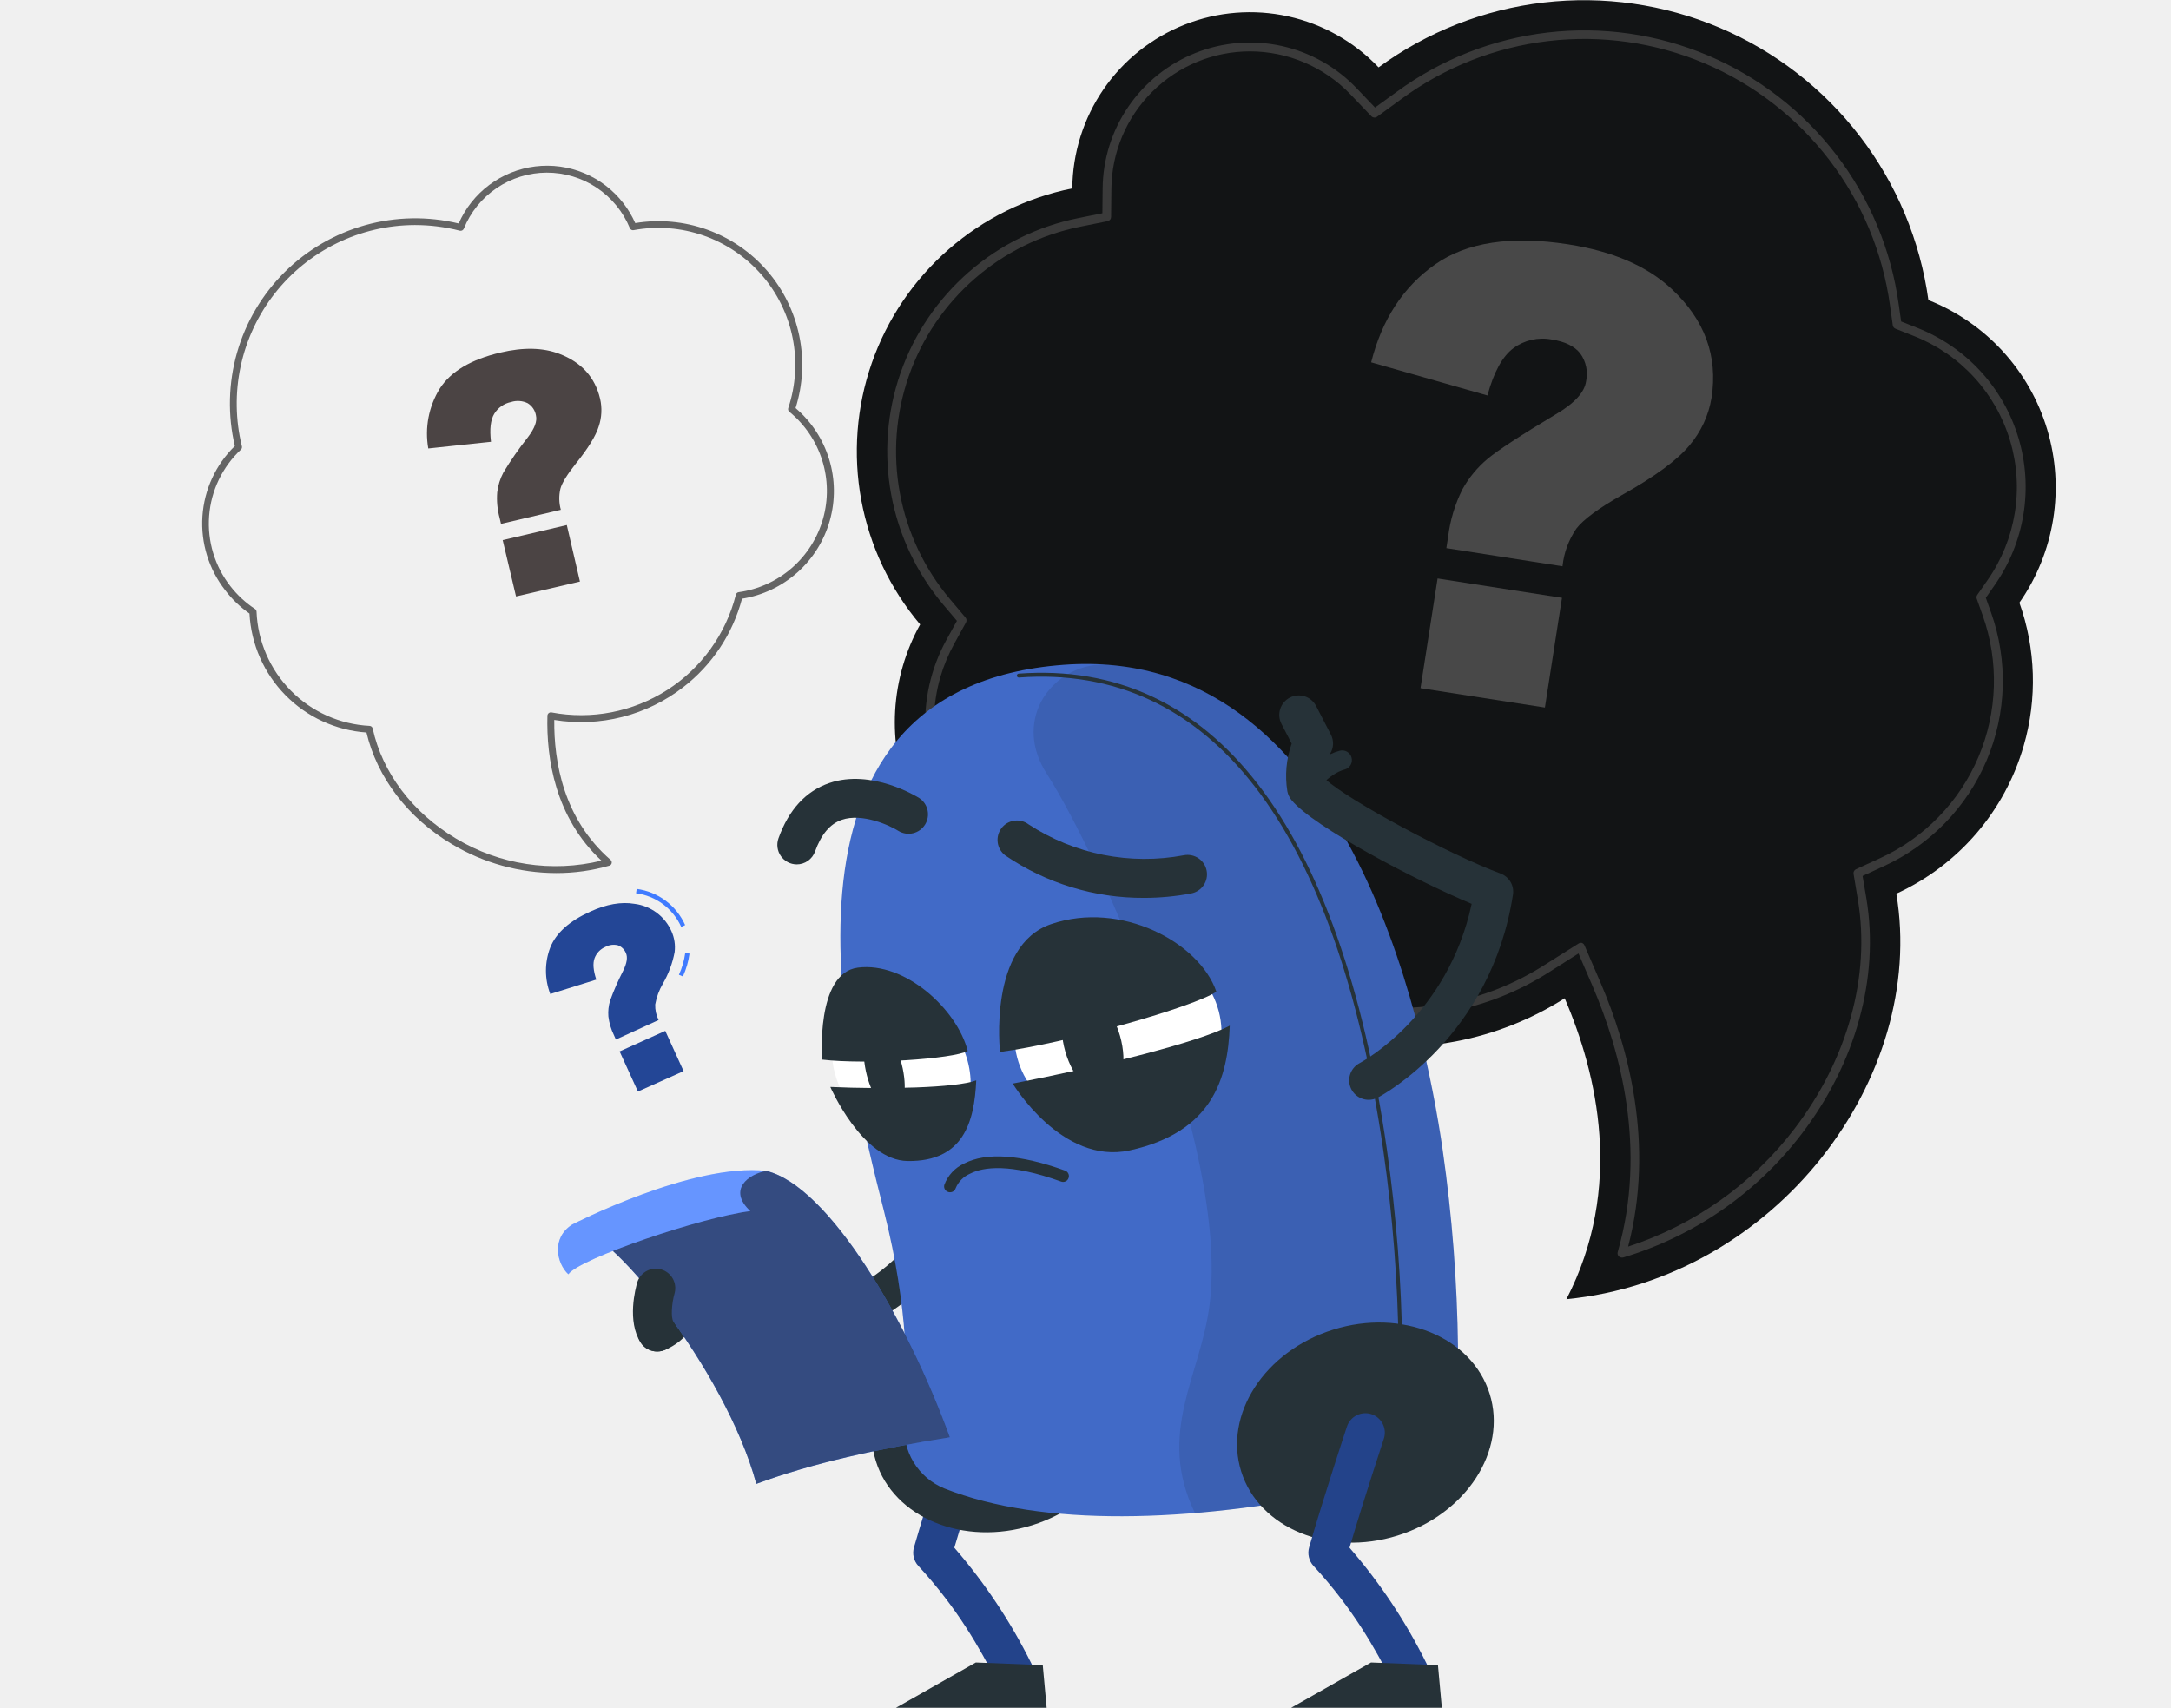
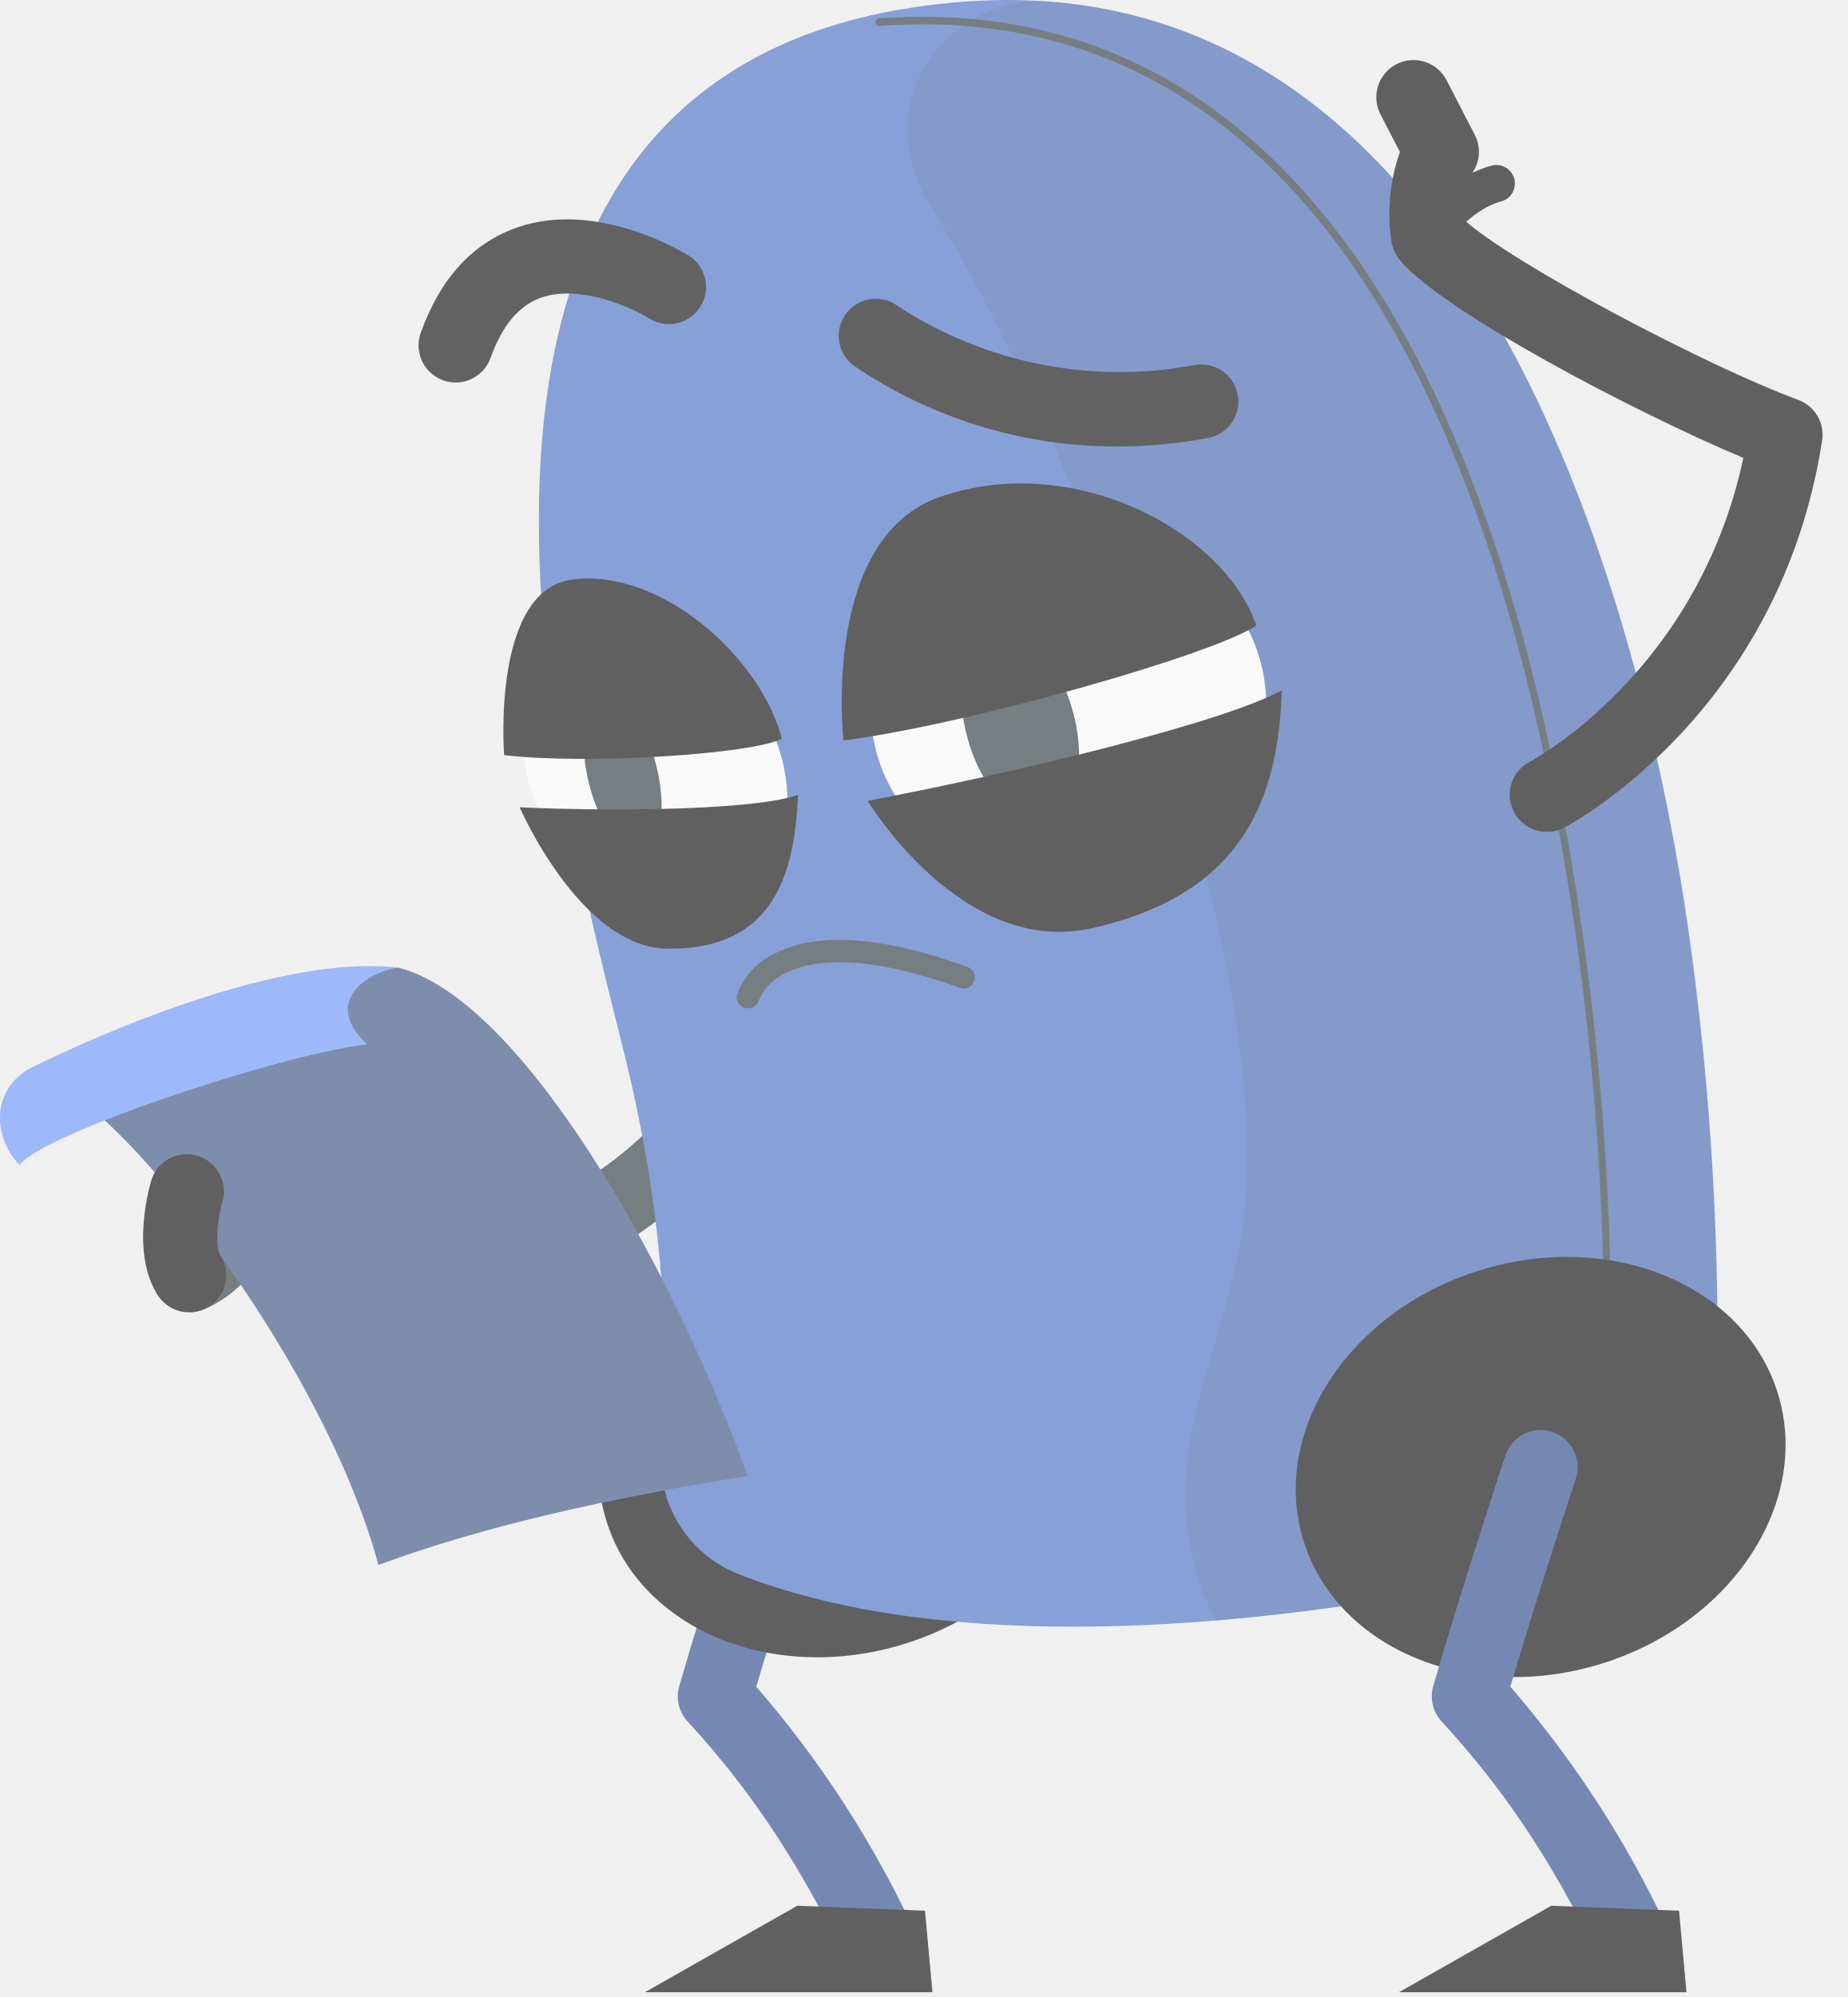
- <svg xmlns="http://www.w3.org/2000/svg" width="361" height="284" viewBox="0 0 361 284" fill="none">
-   <g clip-path="url(#clip0_3056_6780)">
-     <path d="M336.509 124.002C338.767 116.198 338.515 107.88 335.788 100.227C338.684 96.082 340.603 91.335 341.403 86.343C342.203 81.351 341.862 76.243 340.406 71.401C338.951 66.559 336.418 62.11 332.998 58.386C329.578 54.663 325.359 51.762 320.658 49.901C319.284 39.991 315.361 30.608 309.274 22.669C303.186 14.729 295.143 8.505 285.93 4.606C276.717 0.706 266.649 -0.736 256.712 0.42C246.775 1.577 237.307 5.292 229.236 11.204C225.179 6.943 219.943 3.992 214.198 2.726C208.452 1.461 202.46 1.94 196.989 4.101C191.518 6.263 186.817 10.009 183.488 14.86C180.159 19.71 178.355 25.444 178.305 31.327C170.703 32.852 163.63 36.332 157.783 41.424C151.936 46.516 147.517 53.045 144.963 60.365C142.408 67.686 141.806 75.546 143.216 83.171C144.626 90.795 147.999 97.92 153.002 103.843C150.555 108.256 149.134 113.164 148.845 118.201C148.556 123.239 149.407 128.277 151.333 132.941C153.26 137.604 156.213 141.773 159.974 145.138C163.734 148.503 168.205 150.976 173.053 152.375C178.713 154.015 184.705 154.129 190.424 152.707C198.173 163.386 209.705 170.708 222.667 173.18C235.629 175.651 249.045 173.086 260.181 166.007C265.606 178.608 270.059 197.513 260.469 216.051C295.304 212.636 320.456 179.228 315.327 148.614C320.422 146.28 324.952 142.872 328.608 138.624C332.264 134.376 334.959 129.388 336.509 124.002Z" fill="#121415" />
-     <path d="M269.691 209.135C269.597 209.135 269.503 209.117 269.415 209.081C269.327 209.045 269.247 208.992 269.18 208.926C269.087 208.833 269.022 208.717 268.99 208.59C268.958 208.463 268.962 208.33 269 208.205C273.906 191.115 269.432 174.731 264.821 163.996L262.479 158.557L257.479 161.734C247.432 168.123 235.326 170.44 223.629 168.212C211.933 165.985 201.526 159.38 194.531 149.745L192.528 146.986L189.228 147.807C183.837 149.149 178.171 148.886 172.927 147.05C167.683 145.214 163.09 141.886 159.713 137.475C156.335 133.063 154.321 127.761 153.917 122.22C153.513 116.678 154.738 111.14 157.44 106.286L159.119 103.245L156.878 100.594C152.439 95.342 149.446 89.023 148.193 82.261C146.94 75.499 147.472 68.528 149.736 62.034C151.999 55.54 155.916 49.749 161.101 45.231C166.285 40.712 172.558 37.624 179.3 36.269L183.306 35.462L183.349 31.384C183.386 26.503 184.88 21.745 187.64 17.719C190.399 13.693 194.299 10.584 198.838 8.789C203.377 6.994 208.349 6.597 213.115 7.647C217.882 8.697 222.226 11.147 225.591 14.683L228.646 17.882L232.248 15.274C239.614 9.871 248.256 6.473 257.328 5.413C266.401 4.352 275.594 5.666 284.007 9.224C292.42 12.782 299.765 18.464 305.323 25.713C310.882 32.962 314.463 41.53 315.716 50.578L316.127 53.46L318.857 54.541C322.85 56.121 326.433 58.586 329.338 61.749C332.242 64.912 334.392 68.692 335.627 72.805C336.862 76.919 337.149 81.258 336.467 85.498C335.785 89.738 334.151 93.768 331.689 97.287L330.205 99.412L331.077 101.862C333.915 109.853 333.656 118.618 330.351 126.428C327.046 134.238 320.935 140.526 313.223 144.053L309.714 145.667L310.356 149.471C312.517 162.534 308.605 176.799 299.548 188.615C292.07 198.412 281.685 205.592 269.879 209.127C269.817 209.139 269.754 209.141 269.691 209.135ZM262.811 156.791C262.88 156.781 262.951 156.781 263.02 156.791C263.119 156.822 263.21 156.875 263.287 156.944C263.364 157.014 263.426 157.099 263.466 157.195L266.14 163.405C270.736 174.09 275.182 190.272 270.729 207.305C281.737 203.725 291.394 196.88 298.417 187.679C307.221 176.151 311.054 162.318 308.936 149.651L308.216 145.329C308.188 145.173 308.213 145.012 308.285 144.871C308.358 144.73 308.476 144.618 308.619 144.55L312.625 142.713C319.995 139.335 325.834 133.32 328.993 125.854C332.151 118.387 332.401 110.008 329.693 102.366L328.699 99.571C328.661 99.462 328.65 99.346 328.666 99.231C328.682 99.117 328.726 99.009 328.793 98.915L330.486 96.48C332.824 93.141 334.376 89.315 335.024 85.29C335.673 81.265 335.401 77.146 334.229 73.241C333.057 69.336 331.016 65.748 328.259 62.745C325.502 59.742 322.1 57.402 318.31 55.902L315.183 54.663C315.065 54.616 314.961 54.538 314.883 54.438C314.804 54.339 314.754 54.22 314.736 54.094L314.268 50.772C313.053 41.968 309.572 33.629 304.166 26.575C298.759 19.52 291.613 13.991 283.427 10.529C275.24 7.067 266.295 5.791 257.467 6.826C248.64 7.861 240.232 11.172 233.069 16.434L228.984 19.41C228.844 19.513 228.671 19.562 228.497 19.547C228.324 19.532 228.162 19.456 228.04 19.331L224.546 15.678C222.388 13.427 219.798 11.635 216.93 10.409C214.063 9.184 210.978 8.549 207.86 8.545C201.781 8.545 195.948 10.945 191.63 15.224C187.313 19.502 184.859 25.313 184.804 31.391L184.754 36.06C184.757 36.229 184.701 36.393 184.596 36.525C184.491 36.656 184.343 36.747 184.177 36.781L179.602 37.703C173.109 39.009 167.067 41.984 162.073 46.336C157.08 50.688 153.306 56.265 151.124 62.519C148.943 68.773 148.428 75.488 149.632 82.002C150.835 88.515 153.715 94.603 157.988 99.664L160.546 102.698C160.64 102.809 160.698 102.947 160.712 103.092C160.726 103.238 160.696 103.384 160.625 103.512L158.708 106.984C157.718 108.767 156.93 110.654 156.359 112.611C155.041 117.179 154.949 122.013 156.091 126.628C157.234 131.243 159.571 135.476 162.868 138.901C166.164 142.326 170.305 144.823 174.873 146.141C179.44 147.459 184.275 147.552 188.889 146.409L192.665 145.473C192.804 145.438 192.95 145.445 193.085 145.494C193.219 145.543 193.337 145.631 193.421 145.746L195.705 148.895C202.478 158.249 212.567 164.663 223.912 166.826C235.256 168.989 246.998 166.737 256.737 160.531L262.451 156.928C262.556 156.851 262.681 156.803 262.811 156.791Z" fill="#3A3A3A" />
-     <path d="M259.817 94.172L240.508 91.153L240.803 89.222C241.141 86.497 241.94 83.848 243.166 81.391C244.242 79.445 245.668 77.716 247.374 76.29C249.108 74.849 252.883 72.385 258.7 68.897C261.791 67.082 263.484 65.252 263.743 63.386C263.914 62.593 263.916 61.773 263.748 60.98C263.58 60.187 263.247 59.438 262.771 58.782C261.834 57.579 260.242 56.8 258.008 56.455C256.908 56.246 255.776 56.266 254.684 56.514C253.592 56.762 252.563 57.232 251.661 57.896C249.835 59.245 248.394 61.868 247.338 65.763L228 60.252C229.806 53.109 233.351 47.684 238.634 43.976C243.918 40.268 251.3 39.154 260.782 40.633C268.169 41.781 273.892 44.25 277.951 48.039C283.465 53.169 285.682 59.207 284.601 66.152C284.117 69.08 282.844 71.82 280.919 74.078C278.912 76.508 275.148 79.27 269.63 82.363C265.787 84.549 263.289 86.391 262.136 87.889C260.848 89.755 260.05 91.916 259.817 94.172ZM239.045 96.197L259.73 99.417L256.891 117.66L236.206 114.439L239.045 96.197Z" fill="#484848" />
-     <path d="M92.467 145.185C86.377 145.174 80.403 143.519 75.175 140.393C67.863 136.071 62.697 129.284 60.939 121.812C55.84 121.457 51.048 119.249 47.465 115.605C43.881 111.961 41.755 107.131 41.486 102.028C39.951 100.963 38.594 99.662 37.465 98.173C34.724 94.68 33.37 90.297 33.662 85.866C33.955 81.436 35.874 77.269 39.05 74.167C37.845 69.044 37.972 63.697 39.419 58.637C40.867 53.577 43.586 48.972 47.318 45.262C51.051 41.551 55.671 38.859 60.739 37.441C65.808 36.023 71.155 35.927 76.271 37.163C77.387 34.613 79.147 32.398 81.379 30.735C83.61 29.072 86.236 28.019 88.998 27.678C91.76 27.337 94.563 27.721 97.132 28.791C99.701 29.861 101.947 31.582 103.649 33.783C104.439 34.805 105.104 35.918 105.63 37.098C109.659 36.436 113.789 36.817 117.628 38.205C121.467 39.593 124.887 41.942 127.56 45.027C130.234 48.112 132.072 51.831 132.899 55.829C133.727 59.826 133.517 63.969 132.288 67.862C134.926 70.109 136.864 73.065 137.874 76.379C138.884 79.694 138.922 83.228 137.985 86.564C137.048 89.9 135.175 92.897 132.587 95.201C129.999 97.505 126.805 99.019 123.383 99.564C121.839 105.404 118.41 110.571 113.628 114.262C110.618 116.598 107.158 118.289 103.465 119.229C99.772 120.169 95.925 120.337 92.165 119.723C92.093 126.719 93.714 136.207 101.531 142.994C101.606 143.062 101.663 143.148 101.694 143.244C101.726 143.34 101.732 143.443 101.711 143.542C101.689 143.641 101.641 143.733 101.571 143.806C101.501 143.88 101.413 143.933 101.315 143.96C98.438 144.783 95.459 145.195 92.467 145.185ZM68.972 37.422C64.476 37.436 60.041 38.47 56.003 40.447C51.965 42.425 48.428 45.293 45.66 48.836C42.892 52.379 40.964 56.505 40.023 60.901C39.081 65.298 39.15 69.851 40.225 74.217C40.25 74.315 40.247 74.417 40.218 74.514C40.189 74.61 40.134 74.697 40.059 74.765C36.983 77.652 35.098 81.586 34.777 85.793C34.455 90 35.72 94.175 38.323 97.496C39.467 98.966 40.845 100.239 42.401 101.264C42.476 101.313 42.539 101.379 42.584 101.456C42.629 101.534 42.655 101.621 42.66 101.711C42.855 106.653 44.893 111.343 48.371 114.859C51.85 118.375 56.518 120.462 61.458 120.71C61.581 120.717 61.699 120.764 61.793 120.845C61.887 120.926 61.951 121.035 61.976 121.157C63.569 128.484 68.605 135.141 75.781 139.421C83.052 143.806 91.762 145.137 100.011 143.124C92.28 135.919 90.839 126.077 91.026 119.017C91.029 118.935 91.049 118.855 91.086 118.781C91.122 118.708 91.174 118.643 91.237 118.591C91.301 118.54 91.374 118.502 91.454 118.481C91.533 118.46 91.615 118.456 91.696 118.469C98.338 119.725 105.209 118.4 110.907 114.764C116.605 111.127 120.702 105.454 122.36 98.901C122.385 98.791 122.444 98.691 122.528 98.615C122.611 98.539 122.716 98.49 122.828 98.476C126.105 98.023 129.179 96.623 131.673 94.448C134.166 92.274 135.97 89.419 136.865 86.234C137.759 83.048 137.704 79.671 136.707 76.517C135.709 73.362 133.813 70.567 131.251 68.475C131.162 68.403 131.097 68.306 131.065 68.197C131.033 68.087 131.035 67.971 131.071 67.862C132.324 64.108 132.577 60.091 131.803 56.209C131.03 52.327 129.258 48.714 126.661 45.726C124.065 42.738 120.734 40.479 116.998 39.172C113.262 37.865 109.249 37.555 105.357 38.272C105.229 38.297 105.097 38.277 104.983 38.215C104.868 38.153 104.779 38.054 104.73 37.934C103.601 35.196 101.683 32.856 99.219 31.213C96.756 29.57 93.859 28.698 90.897 28.708C87.936 28.718 85.045 29.61 82.593 31.27C80.14 32.929 78.238 35.282 77.128 38.027C77.075 38.153 76.98 38.256 76.859 38.318C76.737 38.38 76.598 38.397 76.465 38.366C74.017 37.737 71.5 37.42 68.972 37.422Z" fill="#646464" />
-     <path d="M93.257 84.779L83.307 87.12L83.076 86.126C82.7 84.738 82.566 83.295 82.68 81.861C82.817 80.709 83.166 79.592 83.71 78.568C84.929 76.545 86.276 74.603 87.745 72.754C88.891 71.262 89.352 70.045 89.121 69.087C89.05 68.668 88.891 68.27 88.654 67.918C88.416 67.567 88.107 67.27 87.745 67.048C86.883 66.628 85.891 66.558 84.978 66.853C84.404 66.969 83.861 67.203 83.381 67.539C82.901 67.875 82.496 68.306 82.19 68.806C81.571 69.822 81.391 71.371 81.643 73.467L71.217 74.577C70.608 71.13 71.29 67.58 73.134 64.605C74.964 61.767 78.326 59.773 83.221 58.625C87.025 57.727 90.284 57.797 92.998 58.834C96.677 60.232 98.939 62.722 99.784 66.305C100.136 67.824 100.061 69.409 99.568 70.888C99.088 72.459 97.808 74.538 95.728 77.127C94.287 78.943 93.439 80.326 93.185 81.277C92.915 82.432 92.94 83.636 93.257 84.779ZM83.588 89.822L94.251 87.315L96.434 96.71L85.807 99.188L83.588 89.822Z" fill="#4B4444" />
-     <path d="M113.555 162.382L112.893 162.102C113.414 160.958 113.765 159.744 113.937 158.499L114.658 158.578C114.477 159.893 114.106 161.175 113.555 162.382ZM113.274 154.14C112.604 152.643 111.562 151.342 110.246 150.362C108.931 149.382 107.386 148.756 105.76 148.542L105.875 147.822C107.62 148.054 109.276 148.728 110.686 149.781C112.095 150.834 113.212 152.231 113.93 153.838L113.274 154.14Z" fill="#407BFF" />
-     <path d="M109.513 169.63L102.409 172.873L102.092 172.152C101.606 171.173 101.292 170.118 101.163 169.032C101.094 168.148 101.189 167.259 101.444 166.41C102.059 164.718 102.78 163.067 103.605 161.467C104.239 160.185 104.4 159.203 104.088 158.521C103.972 158.219 103.793 157.945 103.563 157.718C103.333 157.49 103.058 157.315 102.755 157.202C102.047 157.022 101.298 157.118 100.658 157.469C100.247 157.644 99.876 157.901 99.567 158.224C99.259 158.547 99.02 158.93 98.864 159.349C98.552 160.19 98.648 161.376 99.152 162.908L91.501 165.3C90.544 162.807 90.544 160.048 91.501 157.555C92.462 155.154 94.676 153.167 98.144 151.597C100.853 150.358 103.302 149.932 105.485 150.3C106.823 150.461 108.096 150.968 109.178 151.77C110.261 152.572 111.116 153.642 111.66 154.875C112.146 155.958 112.326 157.155 112.179 158.333C111.831 160.174 111.173 161.943 110.233 163.564C109.602 164.638 109.167 165.817 108.951 167.044C108.921 167.939 109.114 168.828 109.513 169.63ZM103.029 174.847L110.622 171.432L113.67 178.125L106.076 181.518L103.029 174.847Z" fill="#234696" />
-     <path d="M168.658 281.406C168.063 281.407 167.48 281.244 166.971 280.935C166.463 280.626 166.05 280.184 165.776 279.656C162.894 274.065 159.241 267.501 152.699 260.397C152.323 259.989 152.058 259.491 151.932 258.95C151.805 258.41 151.822 257.846 151.979 257.313C154.407 248.877 158.225 237.342 158.261 237.226C158.383 236.81 158.588 236.422 158.863 236.086C159.139 235.75 159.479 235.472 159.863 235.271C160.248 235.069 160.669 234.947 161.102 234.911C161.535 234.876 161.97 234.928 162.383 235.064C162.795 235.201 163.175 235.419 163.502 235.705C163.828 235.992 164.093 236.342 164.281 236.733C164.469 237.124 164.577 237.55 164.597 237.983C164.618 238.417 164.551 238.851 164.4 239.258C164.364 239.366 161.071 249.302 158.686 257.378C163.771 263.242 168.085 269.731 171.525 276.687C171.778 277.181 171.9 277.732 171.879 278.286C171.858 278.841 171.695 279.38 171.406 279.854C171.117 280.327 170.711 280.719 170.228 280.991C169.744 281.262 169.198 281.406 168.644 281.406H168.658Z" fill="#23438A" />
-     <path d="M174.04 284.001H148.975L162.26 276.464L173.392 276.897L174.04 284.001Z" fill="#263238" />
-     <path d="M171.647 253.634C183.056 250.067 189.908 239.51 186.952 230.053C183.996 220.596 172.35 215.821 160.942 219.388C149.533 222.954 142.681 233.512 145.637 242.969C148.593 252.425 160.239 257.2 171.647 253.634Z" fill="#263238" />
-     <path d="M109.261 224.748C108.515 224.745 107.793 224.484 107.217 224.01C106.641 223.536 106.247 222.877 106.101 222.145C105.956 221.414 106.067 220.654 106.417 219.995C106.767 219.336 107.334 218.819 108.022 218.53C108.582 218.296 109.074 217.924 109.451 217.45C109.829 216.975 110.081 216.412 110.183 215.814C110.248 215.11 110.542 214.447 111.019 213.927C111.497 213.406 112.132 213.057 112.828 212.932C113.63 212.768 114.423 212.564 115.205 212.32C119.586 211.044 125.011 209.438 142.086 214.236C158.931 204.819 159.126 187.153 159.126 186.389C159.126 185.533 159.464 184.712 160.068 184.104C160.671 183.497 161.49 183.153 162.346 183.147C163.199 183.147 164.018 183.484 164.624 184.084C165.23 184.685 165.574 185.5 165.581 186.353C165.581 187.297 165.48 209.474 143.967 220.576C143.234 220.957 142.382 221.039 141.589 220.807C125.306 216.109 120.695 217.449 117.042 218.523L116.048 218.811C115.567 220.084 114.831 221.246 113.884 222.223C112.938 223.201 111.801 223.974 110.544 224.496C110.138 224.666 109.701 224.752 109.261 224.748Z" fill="#263238" />
-     <path d="M147.037 201.613C140.905 177.246 124.572 114.391 176.915 110.551C223.876 107.1 236.758 169.631 239.892 191.245C241.462 202.182 242.314 213.21 242.443 224.258C242.503 229.846 240.609 235.28 237.089 239.621C233.569 243.962 228.643 246.938 223.163 248.034C197.579 253.236 173.37 253.971 157.059 247.537C154.916 246.672 153.111 245.138 151.912 243.163C150.714 241.187 150.186 238.878 150.408 236.578C151.035 229.604 151.05 217.543 147.037 201.613Z" fill="#416AC7" />
-     <path opacity="0.1" d="M239.921 191.259C236.967 170.855 225.353 114.168 184.689 110.565C182.369 110.33 180.032 110.787 177.972 111.878C175.911 112.969 174.22 114.646 173.111 116.697C171.295 120.213 171.353 124.471 174.069 128.685C183.003 142.612 204.38 190.647 201.152 216.822C199.711 228.732 192.211 238.242 198.71 251.629C206.924 250.91 215.09 249.707 223.163 248.026C228.643 246.93 233.569 243.955 237.089 239.614C240.609 235.273 242.503 229.839 242.443 224.25C242.322 213.21 241.48 202.19 239.921 191.259Z" fill="black" />
-     <path d="M232.888 224.597C232.804 224.597 232.722 224.564 232.662 224.504C232.601 224.445 232.566 224.364 232.564 224.28C232.442 213.246 231.592 202.232 230.021 191.31C222.24 137.519 201.295 110.321 169.428 112.67C169.386 112.673 169.343 112.667 169.302 112.654C169.262 112.64 169.225 112.618 169.192 112.59C169.16 112.562 169.134 112.528 169.115 112.49C169.096 112.451 169.085 112.41 169.082 112.367C169.078 112.282 169.108 112.198 169.164 112.133C169.22 112.069 169.3 112.029 169.385 112.021C201.627 109.644 222.823 137.036 230.626 191.217C232.196 202.168 233.048 213.21 233.177 224.273C233.177 224.359 233.142 224.441 233.082 224.502C233.021 224.563 232.938 224.597 232.852 224.597H232.888Z" fill="#263238" />
-     <path d="M232.399 255.357C243.808 251.791 250.66 241.233 247.704 231.777C244.748 222.32 233.102 217.545 221.694 221.112C210.285 224.678 203.433 235.236 206.389 244.692C209.345 254.149 220.99 258.924 232.399 255.357Z" fill="#263238" />
-     <path d="M234.374 281.406C233.779 281.408 233.195 281.245 232.687 280.936C232.178 280.627 231.765 280.184 231.492 279.656C228.61 274.065 224.957 267.501 218.408 260.397C218.034 259.988 217.772 259.489 217.646 258.949C217.519 258.409 217.534 257.846 217.687 257.313C220.123 248.877 223.934 237.342 223.977 237.226C224.111 236.824 224.322 236.451 224.599 236.131C224.877 235.81 225.214 235.547 225.593 235.356C225.972 235.166 226.385 235.052 226.808 235.021C227.231 234.99 227.656 235.043 228.059 235.177C228.461 235.31 228.834 235.521 229.155 235.799C229.476 236.076 229.739 236.414 229.929 236.793C230.119 237.172 230.233 237.585 230.264 238.008C230.295 238.431 230.242 238.856 230.109 239.258C230.073 239.366 226.787 249.302 224.402 257.378C229.487 263.24 233.799 269.729 237.234 276.687C237.487 277.181 237.609 277.732 237.588 278.286C237.567 278.841 237.404 279.381 237.115 279.854C236.826 280.328 236.42 280.719 235.936 280.991C235.452 281.263 234.907 281.406 234.352 281.406H234.374Z" fill="#23438A" />
-     <path d="M227.587 182.895C226.864 182.896 226.162 182.654 225.593 182.209C225.023 181.764 224.619 181.141 224.445 180.44C224.271 179.738 224.337 178.999 224.632 178.339C224.927 177.679 225.435 177.137 226.074 176.8C226.693 176.468 240.764 168.781 244.713 150.308C235.346 146.388 218.473 137.534 214.784 133.081C214.421 132.65 214.173 132.135 214.063 131.582C213.637 128.922 213.885 126.197 214.784 123.657L213.083 120.372C212.69 119.607 212.616 118.718 212.878 117.899C213.14 117.08 213.717 116.399 214.481 116.005C215.245 115.612 216.135 115.538 216.954 115.8C217.772 116.062 218.454 116.639 218.847 117.403L221.29 122.13C221.553 122.624 221.681 123.179 221.664 123.739C221.646 124.299 221.482 124.844 221.189 125.321C220.529 126.638 220.25 128.113 220.382 129.579C224.539 133.333 241.276 142.217 249.511 145.264C250.209 145.523 250.796 146.015 251.173 146.657C251.55 147.299 251.693 148.052 251.579 148.787C247.926 172.398 229.863 182.124 229.1 182.528C228.633 182.772 228.113 182.898 227.587 182.895Z" fill="#263238" />
-     <path d="M217.277 132.633C216.986 132.632 216.701 132.553 216.451 132.403C216.202 132.254 215.997 132.04 215.859 131.785C215.72 131.529 215.653 131.241 215.664 130.95C215.675 130.66 215.764 130.378 215.922 130.133C216.037 129.96 218.703 125.933 222.767 124.845C222.972 124.79 223.185 124.776 223.395 124.804C223.606 124.832 223.808 124.9 223.992 125.006C224.176 125.112 224.337 125.254 224.466 125.422C224.595 125.59 224.69 125.782 224.744 125.987C224.799 126.192 224.813 126.405 224.786 126.616C224.758 126.826 224.689 127.029 224.583 127.212C224.477 127.396 224.336 127.557 224.168 127.686C223.999 127.815 223.807 127.91 223.602 127.965C220.771 128.728 218.646 131.87 218.631 131.899C218.485 132.124 218.284 132.31 218.047 132.438C217.811 132.566 217.546 132.634 217.277 132.633Z" fill="#263238" />
-     <path d="M239.755 284.001H214.689L227.975 276.464L239.107 276.897L239.755 284.001Z" fill="#263238" />
-     <path d="M187.266 187.465C196.747 186.626 203.821 179.027 203.065 170.494C202.309 161.96 194.011 155.723 184.53 156.562C175.049 157.401 167.976 165 168.731 173.534C169.487 182.067 177.785 188.305 187.266 187.465Z" fill="white" />
-     <path d="M184.046 181.841C186.561 181.125 187.542 176.834 186.238 172.257C184.934 167.68 181.839 164.55 179.325 165.266C176.811 165.982 175.829 170.273 177.133 174.85C178.437 179.427 181.532 182.557 184.046 181.841Z" fill="#263238" />
-     <path d="M166.288 174.933C177.167 173.535 198.709 167.39 202.261 164.911C199.466 156.727 186.411 149.723 174.797 153.672C164.27 157.224 166.288 174.933 166.288 174.933Z" fill="#263238" />
-     <path d="M168.398 180.193C181.907 177.628 199.466 173.319 204.487 170.56C204.178 179.364 201.606 188.291 187.83 191.31C176.562 193.767 168.398 180.193 168.398 180.193Z" fill="#263238" />
-     <path d="M157.271 188.663C162.156 185.431 162.8 177.799 158.709 171.617C154.619 165.434 147.343 163.043 142.458 166.275C137.573 169.507 136.929 177.139 141.02 183.321C145.11 189.503 152.386 191.895 157.271 188.663Z" fill="white" />
-     <path d="M150.105 177.685C150.92 181.547 150.214 184.768 148.52 184.89C146.827 185.013 144.796 181.965 143.974 178.103C143.153 174.242 143.866 171.028 145.552 170.899C147.238 170.769 149.284 173.824 150.105 177.685Z" fill="#263238" />
-     <path d="M136.712 176.209C144.01 177.066 158.507 176.108 160.913 174.768C159.133 167.829 150.502 159.904 142.656 160.913C135.581 161.821 136.712 176.209 136.712 176.209Z" fill="#263238" />
-     <path d="M138.066 180.755C147.137 181.165 158.96 180.935 162.332 179.66C162.022 186.584 160.207 193.183 150.941 193.075C143.376 192.989 138.066 180.755 138.066 180.755Z" fill="#263238" />
-     <path d="M190.272 149.313C182.028 149.358 173.965 146.896 167.152 142.252C166.469 141.735 166.019 140.968 165.902 140.12C165.784 139.271 166.008 138.411 166.525 137.728C167.042 137.044 167.809 136.595 168.658 136.477C169.506 136.36 170.367 136.584 171.05 137.101C178.675 142.074 187.926 143.909 196.872 142.223C197.289 142.144 197.717 142.148 198.132 142.235C198.548 142.321 198.942 142.489 199.292 142.728C199.643 142.966 199.943 143.272 200.176 143.627C200.408 143.982 200.568 144.379 200.647 144.796C200.726 145.212 200.723 145.641 200.636 146.056C200.55 146.471 200.382 146.865 200.143 147.216C199.904 147.566 199.599 147.867 199.244 148.099C198.889 148.332 198.492 148.492 198.075 148.571C195.503 149.06 192.891 149.309 190.272 149.313Z" fill="#263238" />
-     <path d="M132.483 143.744C131.965 143.741 131.456 143.615 130.998 143.375C130.539 143.136 130.145 142.79 129.847 142.367C129.549 141.944 129.357 141.456 129.287 140.943C129.217 140.431 129.27 139.909 129.442 139.421C131.15 134.651 133.996 131.561 137.886 130.221C144.933 127.792 152.527 132.512 152.851 132.713C153.558 133.178 154.056 133.902 154.235 134.73C154.415 135.557 154.263 136.422 153.813 137.139C153.362 137.856 152.648 138.367 151.824 138.564C151 138.76 150.133 138.626 149.407 138.189C147.966 137.274 143.376 135.156 139.969 136.337C138.009 137.022 136.553 138.744 135.523 141.611C135.297 142.236 134.883 142.776 134.339 143.157C133.795 143.539 133.147 143.744 132.483 143.744Z" fill="#263238" />
-     <path d="M157.951 198.269C157.861 198.269 157.771 198.255 157.685 198.226C157.44 198.157 157.233 197.994 157.109 197.773C156.985 197.551 156.953 197.289 157.022 197.045C157.308 196.265 157.746 195.55 158.31 194.94C158.874 194.331 159.553 193.839 160.307 193.493C164.011 191.583 169.674 191.98 177.102 194.667C177.222 194.71 177.332 194.777 177.427 194.863C177.521 194.95 177.597 195.054 177.65 195.17C177.704 195.286 177.734 195.411 177.739 195.539C177.744 195.666 177.723 195.794 177.678 195.913C177.636 196.033 177.57 196.143 177.484 196.238C177.398 196.332 177.295 196.408 177.18 196.461C177.064 196.515 176.939 196.545 176.812 196.55C176.685 196.555 176.558 196.534 176.439 196.49C167.916 193.406 163.47 194.069 161.309 195.178C160.23 195.636 159.372 196.497 158.917 197.578C158.855 197.783 158.727 197.963 158.552 198.088C158.377 198.213 158.166 198.277 157.951 198.269Z" fill="#263238" />
-     <path d="M127.439 194.718C116.165 195.719 105.201 198.939 95.176 204.192C100.738 203.14 120.645 227.774 125.76 246.765C135.206 243.271 146.215 240.886 157.951 239.02C150.84 219.445 137.836 197.261 127.439 194.718Z" fill="#407BFF" />
-     <path opacity="0.6" d="M127.439 194.718C116.165 195.719 105.201 198.939 95.176 204.192C100.738 203.14 120.645 227.774 125.76 246.765C135.206 243.271 146.215 240.886 157.951 239.02C150.84 219.445 137.836 197.261 127.439 194.718Z" fill="#2B2B2B" />
-     <path d="M127.439 194.718C115.133 193.327 95.154 203.63 95.154 203.63C91.616 205.885 92.575 210.115 94.505 211.909C96.357 209.25 117.006 202.333 124.766 201.404C120.911 197.83 124.499 195.208 127.439 194.718Z" fill="#407BFF" />
-     <path opacity="0.2" d="M127.439 194.718C115.133 193.327 95.154 203.63 95.154 203.63C91.616 205.885 92.575 210.115 94.505 211.909C96.357 209.25 117.006 202.333 124.766 201.404C120.911 197.83 124.499 195.208 127.439 194.718Z" fill="white" />
-     <path d="M109.268 224.747C108.732 224.75 108.203 224.619 107.729 224.368C107.256 224.116 106.851 223.752 106.552 223.306C104.211 219.704 105.673 214.236 105.99 213.169C106.26 212.378 106.826 211.723 107.569 211.339C108.311 210.956 109.174 210.876 109.975 211.114C110.776 211.352 111.453 211.892 111.866 212.619C112.278 213.346 112.393 214.204 112.186 215.014C111.66 216.822 111.552 219.135 111.97 219.769C112.438 220.488 112.601 221.362 112.424 222.201C112.247 223.04 111.744 223.775 111.026 224.243C110.503 224.581 109.891 224.757 109.268 224.747Z" fill="#263238" />
+ <svg xmlns="http://www.w3.org/2000/svg" width="161" height="174" viewBox="0 0 161 174" fill="none">
+   <g opacity="0.6">
+     <path d="M75.881 170.992C75.286 170.993 74.702 170.83 74.194 170.521C73.686 170.212 73.272 169.77 72.999 169.241C70.117 163.651 66.464 157.087 59.922 149.983C59.545 149.575 59.281 149.077 59.154 148.536C59.028 147.996 59.044 147.432 59.201 146.899C61.63 138.462 65.448 126.928 65.484 126.812C65.606 126.395 65.811 126.007 66.086 125.672C66.361 125.336 66.701 125.058 67.086 124.857C67.47 124.655 67.892 124.533 68.325 124.497C68.757 124.462 69.193 124.514 69.605 124.65C70.017 124.787 70.398 125.005 70.724 125.291C71.05 125.578 71.316 125.928 71.504 126.319C71.692 126.71 71.8 127.136 71.82 127.569C71.841 128.003 71.773 128.437 71.623 128.844C71.587 128.952 68.294 138.888 65.909 146.964C70.993 152.828 75.308 159.317 78.748 166.273C79.001 166.767 79.123 167.318 79.102 167.872C79.081 168.427 78.918 168.966 78.629 169.44C78.34 169.913 77.934 170.305 77.45 170.577C76.966 170.848 76.421 170.992 75.866 170.992H75.881Z" fill="#23438A" />
+     <path d="M81.263 173.587H56.197L69.483 166.05L80.614 166.483L81.263 173.587Z" fill="black" />
+     <path d="M78.87 143.219C90.279 139.653 97.131 129.096 94.174 119.639C91.218 110.182 79.573 105.407 68.164 108.974C56.755 112.54 49.903 123.098 52.86 132.554C55.816 142.011 67.461 146.786 78.87 143.219Z" fill="black" />
+     <path d="M16.484 114.334C15.738 114.331 15.016 114.07 14.44 113.596C13.864 113.122 13.47 112.463 13.324 111.731C13.178 111 13.29 110.24 13.64 109.581C13.99 108.923 14.557 108.405 15.245 108.116C15.805 107.882 16.296 107.511 16.674 107.036C17.052 106.561 17.304 105.998 17.406 105.4C17.471 104.697 17.764 104.034 18.242 103.513C18.72 102.992 19.355 102.643 20.05 102.518C20.853 102.354 21.646 102.15 22.428 101.906C26.808 100.63 32.234 99.024 49.309 103.822C66.154 94.406 66.348 76.739 66.348 75.976C66.348 75.119 66.687 74.298 67.29 73.691C67.894 73.083 68.713 72.739 69.569 72.733C70.422 72.733 71.24 73.07 71.846 73.671C72.452 74.271 72.796 75.087 72.804 75.939C72.804 76.883 72.703 99.06 51.19 110.162C50.456 110.543 49.605 110.625 48.812 110.393C32.529 105.695 27.918 107.036 24.265 108.109L23.271 108.397C22.79 109.671 22.054 110.832 21.107 111.809C20.16 112.787 19.023 113.561 17.766 114.082C17.36 114.252 16.924 114.338 16.484 114.334Z" fill="#263238" />
+     <path d="M54.259 91.199C48.128 66.832 31.795 3.978 84.138 0.137C131.099 -3.314 143.981 59.217 147.115 80.832C148.684 91.768 149.536 102.796 149.666 113.844C149.725 119.433 147.832 124.867 144.312 129.208C140.791 133.549 135.866 136.524 130.386 137.62C104.801 142.822 80.593 143.557 64.281 137.123C62.139 136.258 60.334 134.724 59.135 132.749C57.936 130.774 57.409 128.464 57.631 126.164C58.258 119.19 58.272 107.129 54.259 91.199Z" fill="#416AC7" />
+     <path opacity="0.1" d="M147.144 80.845C144.19 60.441 132.576 3.754 91.912 0.151C89.592 -0.084 87.255 0.373 85.194 1.464C83.134 2.555 81.443 4.232 80.334 6.283C78.518 9.799 78.576 14.057 81.292 18.271C90.226 32.198 111.603 80.233 108.375 106.408C106.934 118.318 99.434 127.828 105.932 141.215C114.147 140.496 122.312 139.293 130.386 137.612C135.866 136.516 140.792 133.541 144.312 129.2C147.832 124.859 149.726 119.425 149.666 113.836C149.545 102.796 148.703 91.776 147.144 80.845Z" fill="black" />
+     <path d="M140.111 114.183C140.026 114.183 139.945 114.15 139.884 114.09C139.824 114.031 139.789 113.95 139.787 113.866C139.664 102.832 138.815 91.818 137.244 80.896C129.462 27.105 108.518 -0.093 76.651 2.256C76.608 2.259 76.566 2.253 76.525 2.239C76.485 2.226 76.447 2.204 76.415 2.176C76.383 2.148 76.357 2.114 76.338 2.076C76.319 2.037 76.308 1.996 76.305 1.953C76.301 1.867 76.33 1.784 76.387 1.719C76.443 1.655 76.522 1.615 76.608 1.607C108.849 -0.77 130.046 26.622 137.849 80.803C139.419 91.754 140.271 102.796 140.399 113.858C140.399 113.944 140.365 114.027 140.304 114.088C140.243 114.149 140.161 114.183 140.075 114.183H140.111Z" fill="#263238" />
+     <path d="M139.622 144.943C151.031 141.377 157.883 130.819 154.927 121.363C151.97 111.906 140.325 107.131 128.916 110.697C117.507 114.264 110.655 124.821 113.612 134.278C116.568 143.735 128.213 148.51 139.622 144.943Z" fill="black" />
+     <path d="M141.596 170.992C141.002 170.994 140.418 170.831 139.909 170.522C139.401 170.213 138.987 169.77 138.715 169.242C135.833 163.651 132.18 157.087 125.631 149.983C125.257 149.574 124.994 149.075 124.868 148.535C124.742 147.995 124.757 147.432 124.91 146.899C127.345 138.463 131.157 126.928 131.2 126.812C131.333 126.41 131.545 126.037 131.822 125.716C132.099 125.396 132.437 125.132 132.816 124.942C133.195 124.752 133.608 124.638 134.031 124.607C134.454 124.576 134.879 124.629 135.281 124.763C135.684 124.896 136.056 125.107 136.377 125.385C136.698 125.662 136.961 126 137.152 126.379C137.342 126.758 137.456 127.171 137.487 127.594C137.517 128.017 137.465 128.442 137.331 128.844C137.295 128.952 134.01 138.888 131.625 146.964C136.709 152.826 141.022 159.315 144.457 166.273C144.71 166.767 144.831 167.318 144.81 167.872C144.79 168.427 144.627 168.966 144.338 169.44C144.048 169.914 143.643 170.305 143.159 170.577C142.675 170.849 142.13 170.992 141.575 170.992H141.596Z" fill="#23438A" />
+     <path d="M134.809 72.481C134.087 72.481 133.385 72.24 132.815 71.795C132.246 71.35 131.842 70.727 131.668 70.025C131.494 69.324 131.559 68.585 131.855 67.925C132.15 67.265 132.657 66.723 133.296 66.386C133.916 66.054 147.987 58.367 151.935 39.894C142.569 35.974 125.695 27.119 122.006 22.667C121.643 22.236 121.395 21.721 121.286 21.168C120.86 18.508 121.108 15.783 122.006 13.243L120.306 9.958C119.912 9.193 119.839 8.304 120.101 7.485C120.363 6.666 120.939 5.985 121.704 5.591C122.468 5.198 123.358 5.124 124.176 5.386C124.995 5.648 125.676 6.225 126.07 6.989L128.512 11.716C128.775 12.21 128.904 12.765 128.886 13.325C128.869 13.885 128.705 14.43 128.411 14.907C127.752 16.224 127.473 17.699 127.605 19.165C131.762 22.919 148.499 31.803 156.734 34.85C157.432 35.109 158.019 35.601 158.396 36.243C158.773 36.885 158.916 37.638 158.801 38.373C155.149 61.984 137.086 71.71 136.322 72.114C135.856 72.358 135.336 72.484 134.809 72.481Z" fill="black" />
+     <path d="M124.499 22.219C124.209 22.218 123.924 22.139 123.674 21.989C123.425 21.84 123.22 21.626 123.081 21.371C122.943 21.115 122.876 20.827 122.887 20.536C122.898 20.246 122.987 19.964 123.145 19.719C123.26 19.546 125.926 15.519 129.989 14.431C130.194 14.376 130.408 14.362 130.618 14.39C130.828 14.418 131.031 14.486 131.215 14.592C131.398 14.698 131.559 14.84 131.688 15.008C131.818 15.176 131.912 15.368 131.967 15.573C132.022 15.778 132.036 15.991 132.008 16.202C131.981 16.412 131.912 16.615 131.806 16.798C131.7 16.982 131.558 17.143 131.39 17.272C131.222 17.401 131.03 17.496 130.825 17.551C127.994 18.314 125.868 21.456 125.854 21.485C125.707 21.71 125.506 21.896 125.27 22.024C125.033 22.152 124.768 22.22 124.499 22.219Z" fill="black" />
+     <path d="M146.978 173.587H121.912L135.198 166.05L146.329 166.483L146.978 173.587Z" fill="black" />
+     <path d="M94.489 77.051C103.97 76.212 111.043 68.613 110.288 60.08C109.532 51.546 101.234 45.309 91.753 46.148C82.272 46.987 75.198 54.586 75.954 63.12C76.71 71.653 85.008 77.891 94.489 77.051Z" fill="white" />
+     <path d="M91.269 71.427C93.783 70.71 94.764 66.42 93.461 61.843C92.157 57.266 89.062 54.136 86.548 54.852C84.033 55.568 83.052 59.859 84.356 64.436C85.66 69.013 88.755 72.143 91.269 71.427Z" fill="#263238" />
+     <path d="M73.51 64.519C84.39 63.121 105.932 56.976 109.484 54.497C106.689 46.312 93.633 39.309 82.019 43.258C71.493 46.81 73.51 64.519 73.51 64.519Z" fill="black" />
+     <path d="M75.621 69.779C89.13 67.214 106.688 62.905 111.71 60.146C111.4 68.95 108.828 77.877 95.052 80.896C83.784 83.353 75.621 69.779 75.621 69.779Z" fill="black" />
+     <path d="M64.494 78.249C69.379 75.017 70.022 67.385 65.932 61.203C61.842 55.02 54.566 52.629 49.681 55.861C44.796 59.093 44.152 66.725 48.242 72.907C52.333 79.089 59.609 81.481 64.494 78.249Z" fill="white" />
+     <path d="M57.328 67.271C58.142 71.133 57.436 74.354 55.743 74.476C54.05 74.599 52.018 71.551 51.197 67.689C50.376 63.828 51.089 60.614 52.775 60.484C54.461 60.355 56.507 63.41 57.328 67.271Z" fill="#263238" />
+     <path d="M43.935 65.795C51.233 66.652 65.729 65.694 68.136 64.354C66.356 57.416 57.725 49.49 49.879 50.499C42.803 51.407 43.935 65.795 43.935 65.795Z" fill="black" />
+     <path d="M45.289 70.341C54.36 70.751 66.183 70.521 69.555 69.246C69.245 76.169 67.43 82.769 58.164 82.661C50.599 82.575 45.289 70.341 45.289 70.341Z" fill="black" />
+     <path d="M97.495 38.899C89.251 38.944 81.187 36.481 74.375 31.838C73.692 31.321 73.242 30.554 73.124 29.706C73.007 28.857 73.231 27.997 73.748 27.314C74.265 26.63 75.032 26.181 75.88 26.063C76.729 25.945 77.59 26.17 78.273 26.687C85.898 31.66 95.149 33.495 104.095 31.809C104.512 31.73 104.94 31.734 105.355 31.821C105.77 31.907 106.165 32.075 106.515 32.313C106.866 32.552 107.166 32.858 107.398 33.213C107.631 33.568 107.791 33.965 107.87 34.382C107.949 34.798 107.945 35.227 107.859 35.642C107.772 36.057 107.605 36.451 107.366 36.802C107.127 37.152 106.821 37.453 106.467 37.685C106.112 37.917 105.715 38.078 105.298 38.157C102.726 38.646 100.113 38.895 97.495 38.899Z" fill="#030303" />
+     <path d="M39.705 33.33C39.188 33.327 38.679 33.201 38.22 32.961C37.762 32.722 37.367 32.376 37.07 31.953C36.772 31.53 36.58 31.042 36.51 30.529C36.439 30.017 36.492 29.495 36.665 29.007C38.373 24.237 41.218 21.146 45.109 19.806C52.155 17.378 59.749 22.098 60.073 22.299C60.781 22.764 61.278 23.488 61.458 24.316C61.638 25.143 61.486 26.008 61.035 26.725C60.584 27.442 59.87 27.953 59.047 28.15C58.223 28.346 57.355 28.212 56.63 27.775C55.188 26.86 50.599 24.742 47.191 25.923C45.231 26.608 43.776 28.33 42.746 31.197C42.519 31.822 42.106 32.362 41.562 32.743C41.018 33.125 40.37 33.33 39.705 33.33Z" fill="#030303" />
+     <path d="M65.174 87.855C65.084 87.855 64.994 87.84 64.908 87.812C64.663 87.743 64.456 87.58 64.332 87.359C64.207 87.137 64.176 86.875 64.245 86.63C64.531 85.851 64.969 85.136 65.533 84.526C66.097 83.917 66.775 83.425 67.53 83.079C71.233 81.169 76.896 81.566 84.325 84.253C84.445 84.296 84.555 84.363 84.649 84.449C84.743 84.536 84.819 84.64 84.873 84.756C84.927 84.872 84.957 84.997 84.962 85.125C84.966 85.252 84.946 85.38 84.901 85.499C84.858 85.619 84.792 85.729 84.707 85.823C84.621 85.918 84.517 85.994 84.402 86.047C84.287 86.101 84.162 86.131 84.035 86.136C83.908 86.141 83.781 86.12 83.662 86.076C75.138 82.992 70.693 83.655 68.532 84.764C67.452 85.222 66.594 86.083 66.14 87.164C66.078 87.369 65.949 87.549 65.775 87.674C65.6 87.799 65.389 87.863 65.174 87.855Z" fill="#263238" />
+     <path d="M34.662 84.304C23.388 85.305 12.424 88.525 2.398 93.778C7.961 92.726 27.867 117.359 32.983 136.351C42.428 132.857 53.438 130.472 65.174 128.606C58.063 109.031 45.058 86.847 34.662 84.304Z" fill="#407BFF" />
+     <path opacity="0.6" d="M34.662 84.304C23.388 85.305 12.424 88.525 2.398 93.778C7.961 92.726 27.867 117.359 32.983 136.351C42.428 132.857 53.438 130.472 65.174 128.606C58.063 109.031 45.058 86.847 34.662 84.304Z" fill="#2B2B2B" />
+     <path d="M34.661 84.304C22.355 82.913 2.377 93.216 2.377 93.216C-1.161 95.471 -0.203 99.701 1.728 101.495C3.58 98.836 24.229 91.919 31.988 90.99C28.134 87.416 31.722 84.794 34.661 84.304Z" fill="#407BFF" />
+     <path opacity="0.2" d="M34.661 84.304C22.355 82.913 2.377 93.216 2.377 93.216C-1.161 95.471 -0.203 99.701 1.728 101.495C3.58 98.836 24.229 91.919 31.988 90.99C28.134 87.416 31.722 84.794 34.661 84.304Z" fill="white" />
+     <path d="M16.491 114.333C15.955 114.335 15.426 114.205 14.952 113.954C14.478 113.702 14.074 113.338 13.775 112.892C11.433 109.29 12.896 103.822 13.213 102.755C13.483 101.964 14.049 101.309 14.791 100.925C15.534 100.542 16.396 100.461 17.197 100.7C17.998 100.938 18.676 101.478 19.088 102.205C19.5 102.931 19.616 103.79 19.409 104.6C18.883 106.408 18.775 108.721 19.193 109.355C19.661 110.073 19.824 110.948 19.647 111.787C19.47 112.626 18.967 113.361 18.249 113.829C17.726 114.167 17.114 114.342 16.491 114.333Z" fill="black" />
  </g>
-   <defs>
-     <clipPath id="clip0_3056_6780">
-       <rect width="360.242" height="284" fill="white" />
-     </clipPath>
-   </defs>
</svg>
